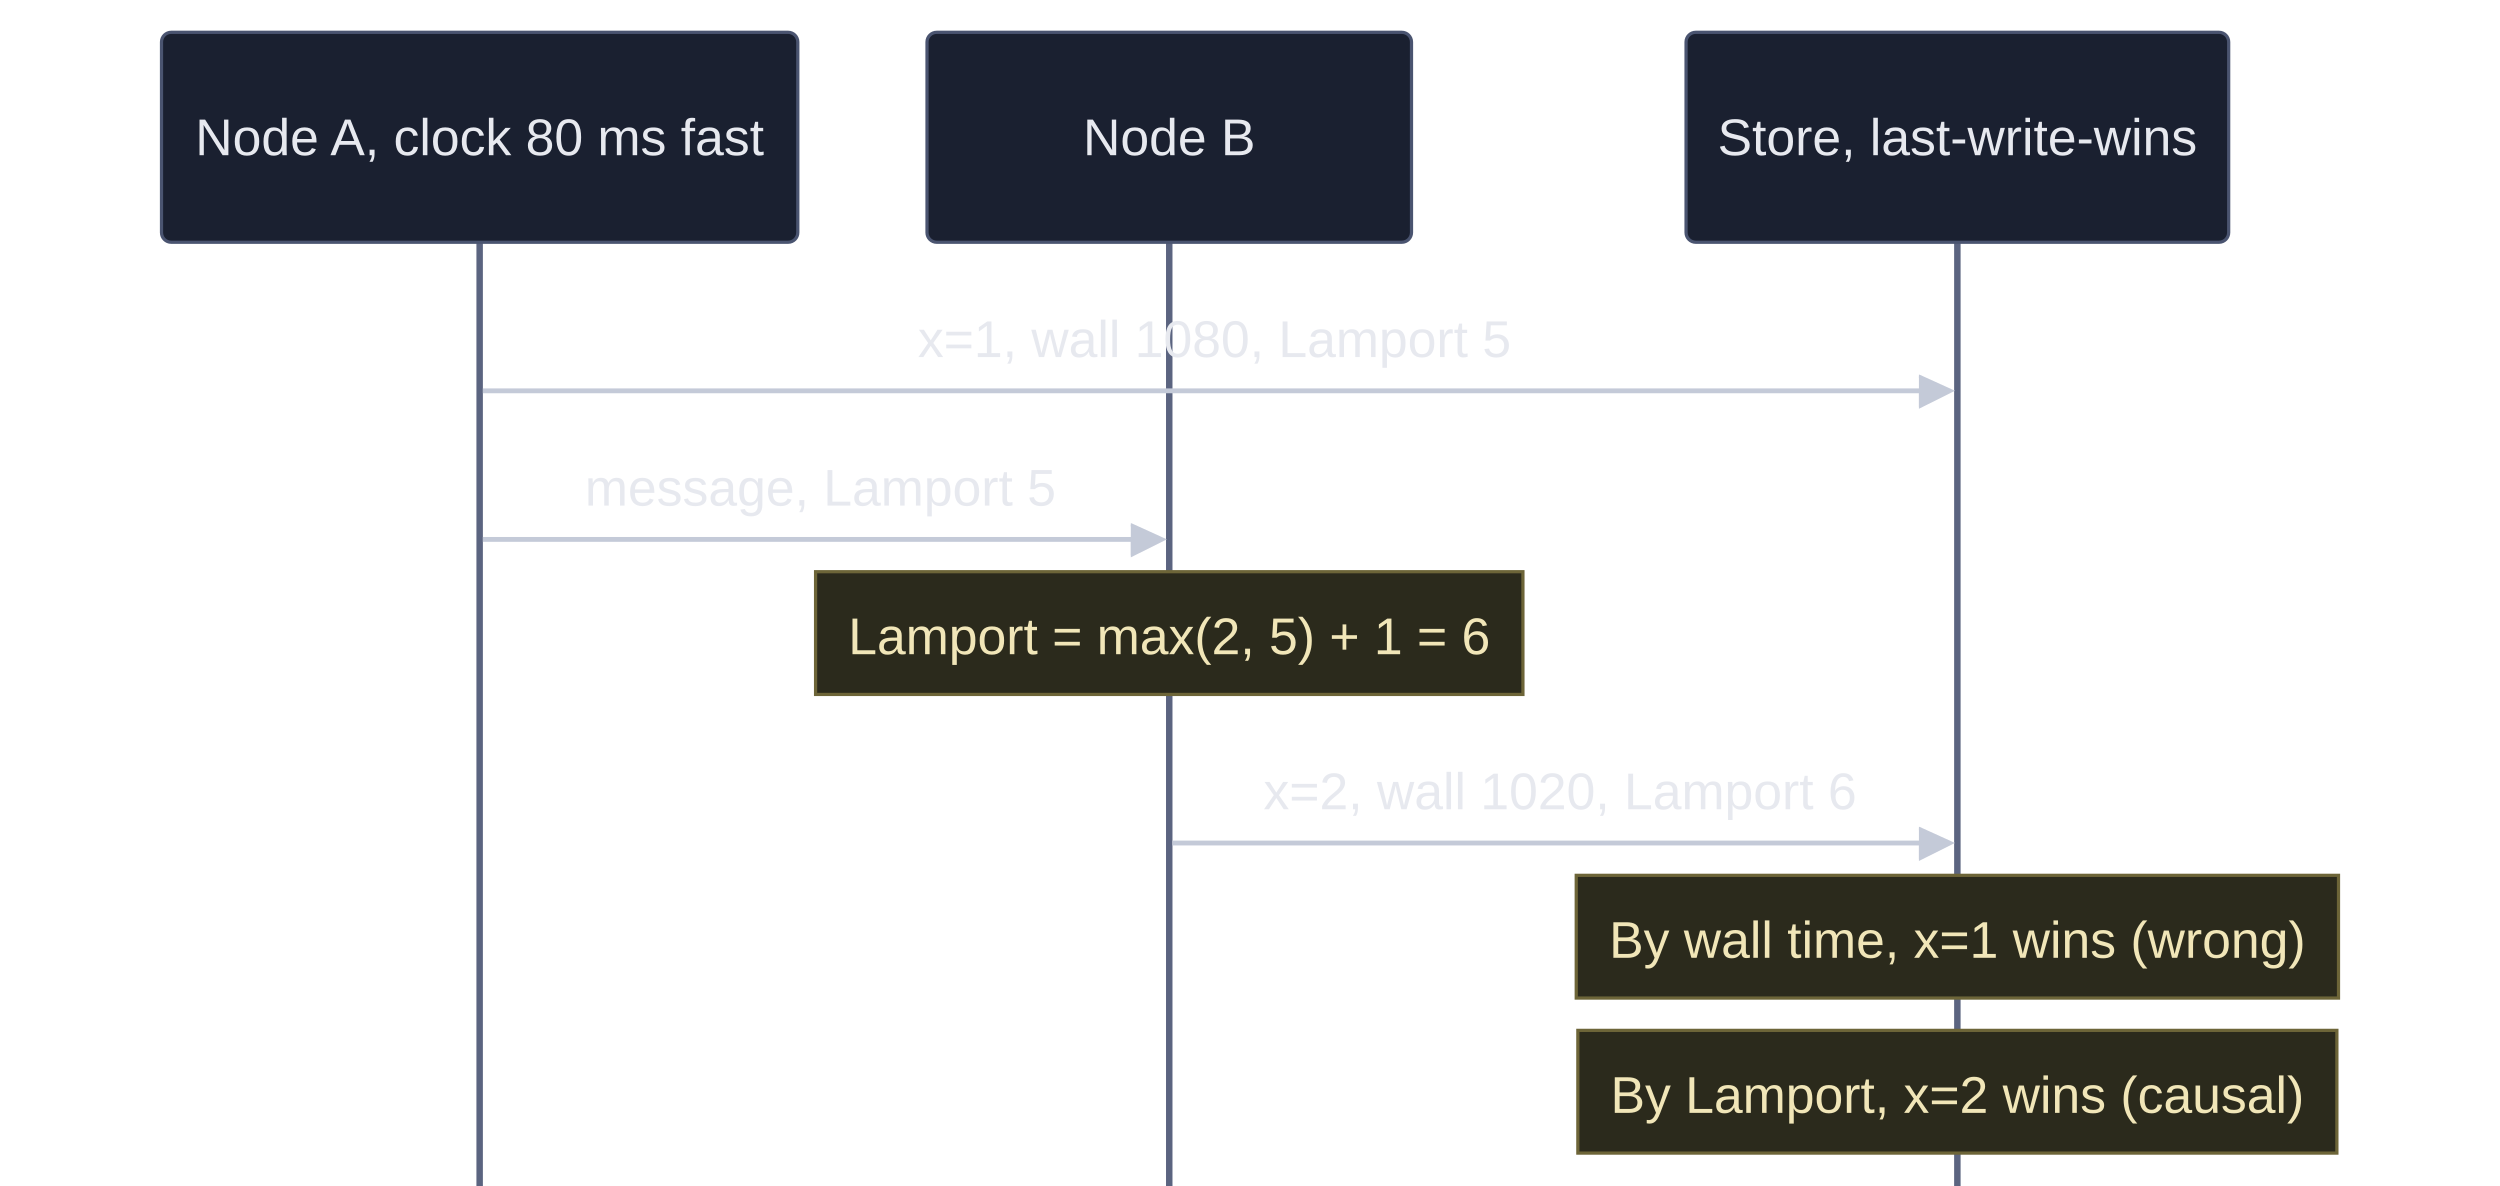
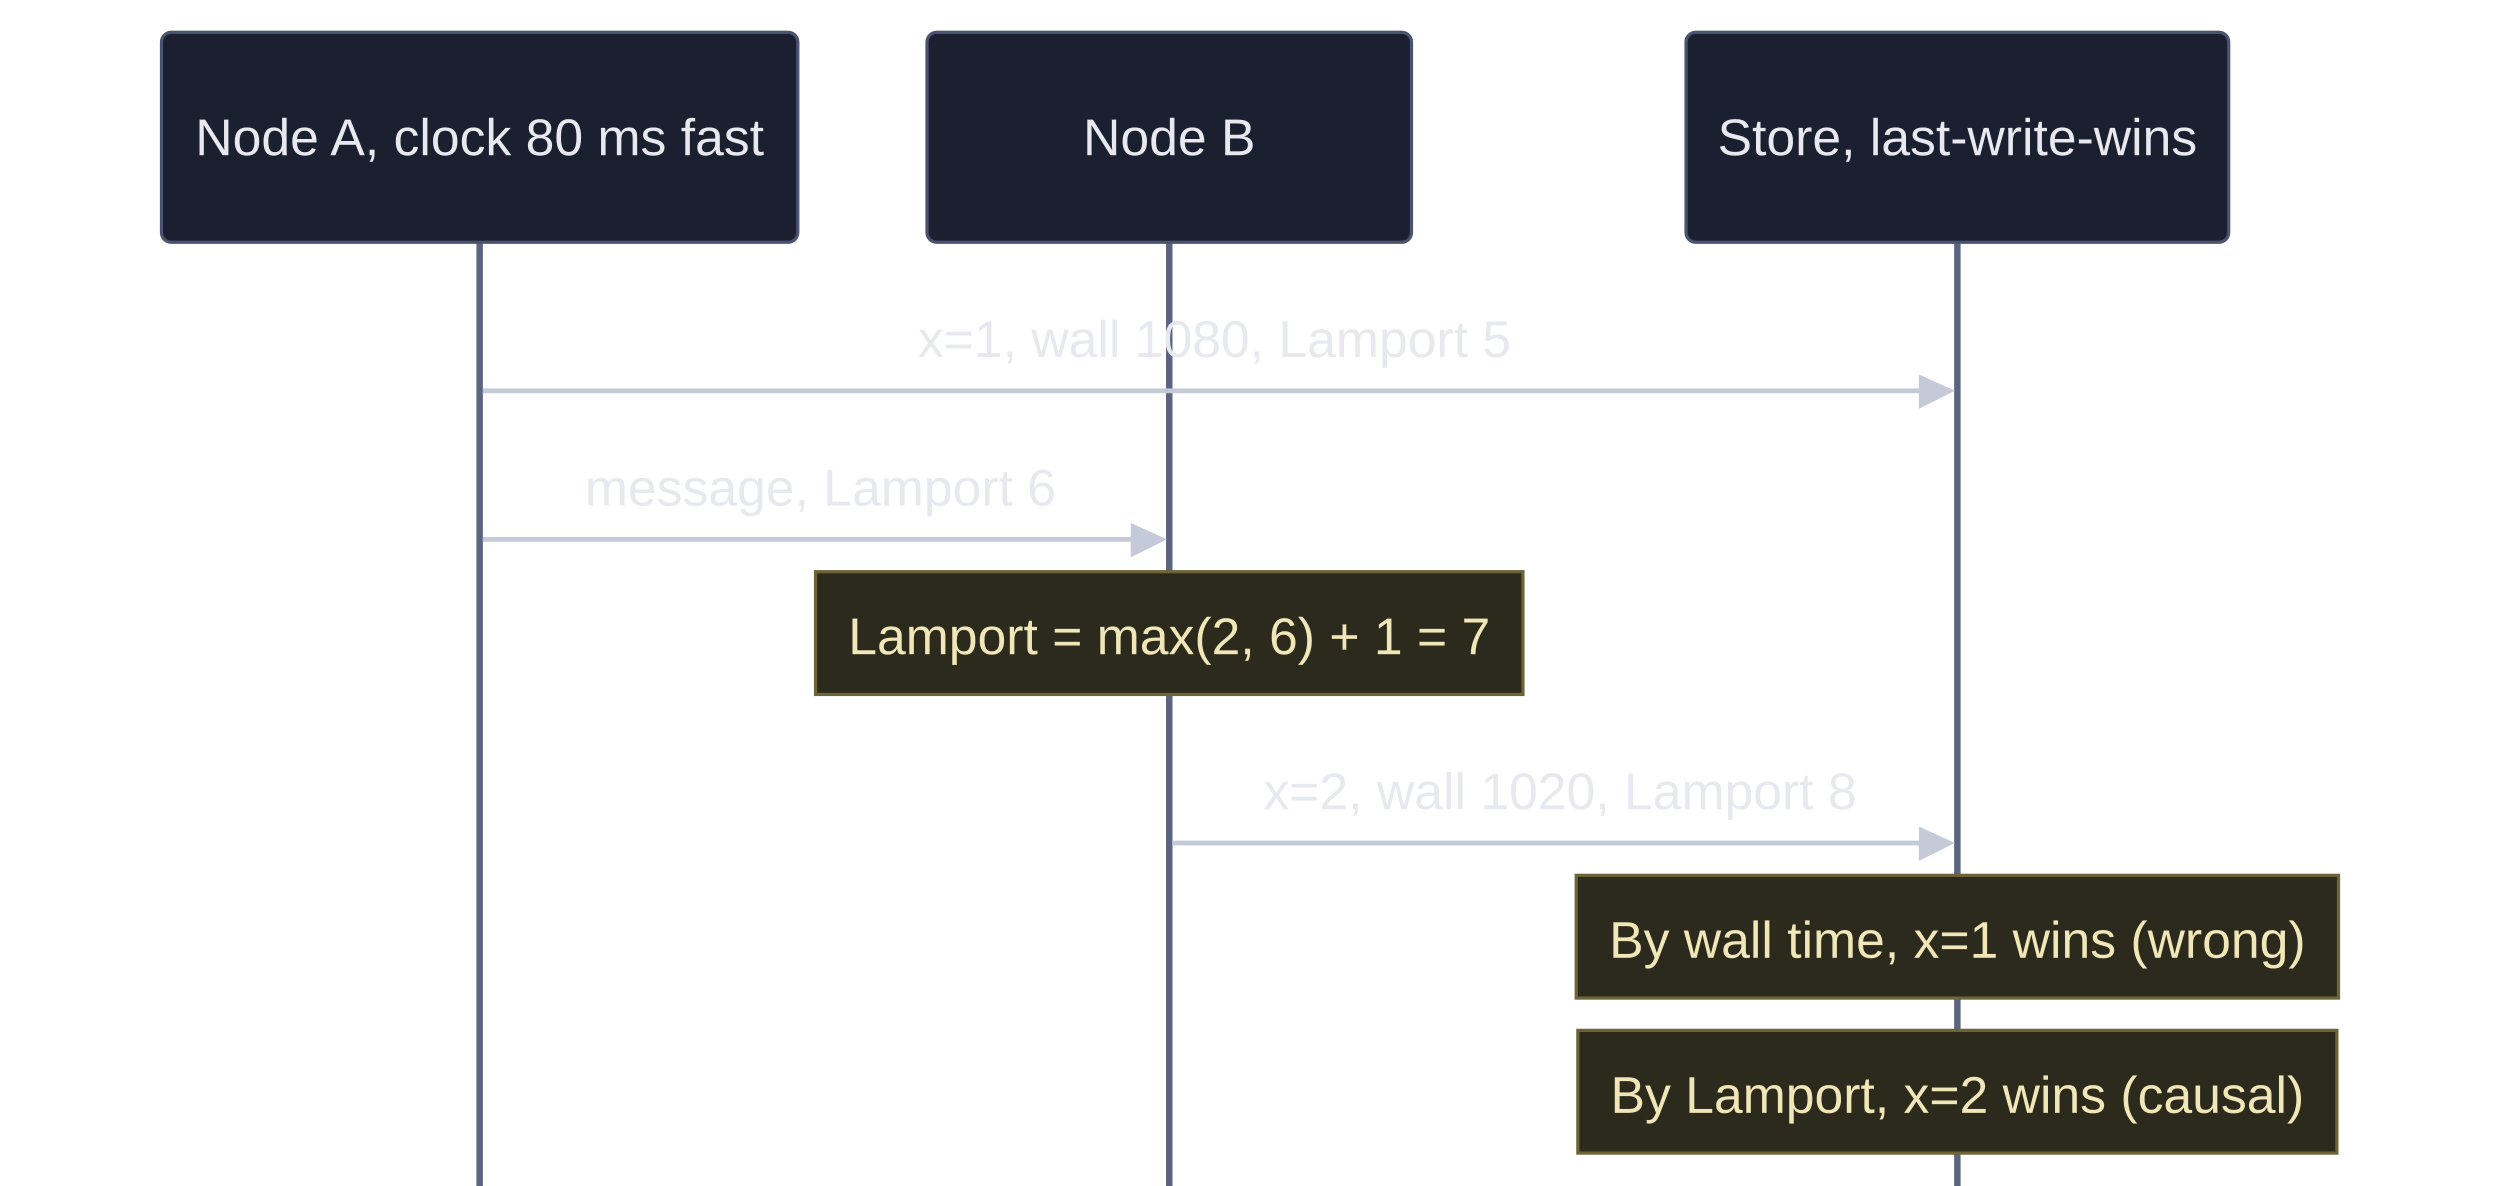
<svg xmlns="http://www.w3.org/2000/svg" aria-hidden="true" focusable="false" id="dg-clocks-ordering-dark" width="100%" style="max-width: 774px;" viewBox="-50 -10 774 367" role="graphics-document document" aria-roledescription="sequence">
  <g>
-     <line id="actor32" x1="556" y1="65" x2="556" y2="2000" class="actor-line 200" stroke-width="0.5px" stroke="#999" name="S" data-et="life-line" data-id="S" />
-     <g id="root-32" data-et="participant" data-type="participant" data-id="S">
+     <line id="actor2" x1="556" y1="65" x2="556" y2="2000" class="actor-line 200" stroke-width="0.5px" stroke="#999" name="S" data-et="life-line" data-id="S" />
+     <g id="root-2" data-et="participant" data-type="participant" data-id="S">
      <rect x="472" y="0" fill="#eaeaea" stroke="#666" width="168" height="65" name="S" rx="3" ry="3" class="actor actor-top" />
      <text x="556" y="32.5" dominant-baseline="central" alignment-baseline="central" class="actor actor-box" style="text-anchor: middle; font-size: 16px; font-weight: 400;">
        <tspan x="556" dy="0">Store, last-write-wins</tspan>
      </text>
    </g>
  </g>
  <g>
-     <line id="actor31" x1="312" y1="65" x2="312" y2="2000" class="actor-line 200" stroke-width="0.5px" stroke="#999" name="B" data-et="life-line" data-id="B" />
-     <g id="root-31" data-et="participant" data-type="participant" data-id="B">
+     <line id="actor1" x1="312" y1="65" x2="312" y2="2000" class="actor-line 200" stroke-width="0.5px" stroke="#999" name="B" data-et="life-line" data-id="B" />
+     <g id="root-1" data-et="participant" data-type="participant" data-id="B">
      <rect x="237" y="0" fill="#eaeaea" stroke="#666" width="150" height="65" name="B" rx="3" ry="3" class="actor actor-top" />
      <text x="312" y="32.5" dominant-baseline="central" alignment-baseline="central" class="actor actor-box" style="text-anchor: middle; font-size: 16px; font-weight: 400;">
        <tspan x="312" dy="0">Node B</tspan>
      </text>
    </g>
  </g>
  <g>
-     <line id="actor30" x1="98.5" y1="65" x2="98.5" y2="2000" class="actor-line 200" stroke-width="0.5px" stroke="#999" name="A" data-et="life-line" data-id="A" />
-     <g id="root-30" data-et="participant" data-type="participant" data-id="A">
+     <line id="actor0" x1="98.5" y1="65" x2="98.5" y2="2000" class="actor-line 200" stroke-width="0.5px" stroke="#999" name="A" data-et="life-line" data-id="A" />
+     <g id="root-0" data-et="participant" data-type="participant" data-id="A">
      <rect x="0" y="0" fill="#eaeaea" stroke="#666" width="197" height="65" name="A" rx="3" ry="3" class="actor actor-top" />
      <text x="98.5" y="32.5" dominant-baseline="central" alignment-baseline="central" class="actor actor-box" style="text-anchor: middle; font-size: 16px; font-weight: 400;">
        <tspan x="98.5" dy="0">Node A, clock 80 ms fast</tspan>
      </text>
    </g>
  </g>
  <style>#dg-clocks-ordering-dark{font-family:Arial,Helvetica,'Liberation Sans',sans-serif;font-size:14px;fill:#e7e9ef;}@keyframes edge-animation-frame{from{stroke-dashoffset:0;}}@keyframes dash{to{stroke-dashoffset:0;}}#dg-clocks-ordering-dark .edge-animation-slow{stroke-dasharray:9,5!important;stroke-dashoffset:900;animation:dash 50s linear infinite;stroke-linecap:round;}#dg-clocks-ordering-dark .edge-animation-fast{stroke-dasharray:9,5!important;stroke-dashoffset:900;animation:dash 20s linear infinite;stroke-linecap:round;}#dg-clocks-ordering-dark .error-icon{fill:#151a27;}#dg-clocks-ordering-dark .error-text{fill:#e7e9ef;stroke:#e7e9ef;}#dg-clocks-ordering-dark .edge-thickness-normal{stroke-width:1px;}#dg-clocks-ordering-dark .edge-thickness-thick{stroke-width:3.5px;}#dg-clocks-ordering-dark .edge-pattern-solid{stroke-dasharray:0;}#dg-clocks-ordering-dark .edge-thickness-invisible{stroke-width:0;fill:none;}#dg-clocks-ordering-dark .edge-pattern-dashed{stroke-dasharray:3;}#dg-clocks-ordering-dark .edge-pattern-dotted{stroke-dasharray:2;}#dg-clocks-ordering-dark .marker{fill:#8a93a8;stroke:#8a93a8;}#dg-clocks-ordering-dark .marker.cross{stroke:#8a93a8;}#dg-clocks-ordering-dark svg{font-family:Arial,Helvetica,'Liberation Sans',sans-serif;font-size:14px;}#dg-clocks-ordering-dark p{margin:0;}#dg-clocks-ordering-dark .actor{stroke:#4a5470;fill:#1a2030;stroke-width:1;}#dg-clocks-ordering-dark rect.actor.outer-path[data-look="neo"]{filter:drop-shadow( 1px 2px 2px rgba(185,185,185,1));}#dg-clocks-ordering-dark rect.note[data-look="neo"]{stroke:#6d6538;fill:#2b2a1c;filter:drop-shadow( 1px 2px 2px rgba(185,185,185,1));}#dg-clocks-ordering-dark text.actor&gt;tspan{fill:#e7e9ef;stroke:none;}#dg-clocks-ordering-dark .actor-line{stroke:#5b6480;}#dg-clocks-ordering-dark .innerArc{stroke-width:1.5;stroke-dasharray:none;}#dg-clocks-ordering-dark .messageLine0{stroke-width:1.5;stroke-dasharray:none;stroke:#c4cad8;}#dg-clocks-ordering-dark .messageLine1{stroke-width:1.5;stroke-dasharray:2,2;stroke:#c4cad8;}#dg-clocks-ordering-dark [id$="-arrowhead"] path{fill:#c4cad8;stroke:#c4cad8;}#dg-clocks-ordering-dark .sequenceNumber{fill:#10141d;}#dg-clocks-ordering-dark [id$="-sequencenumber"]{fill:#c4cad8;}#dg-clocks-ordering-dark [id$="-crosshead"] path{fill:#c4cad8;stroke:#c4cad8;}#dg-clocks-ordering-dark .messageText{fill:#e7e9ef;stroke:none;}#dg-clocks-ordering-dark .labelBox{stroke:#4a5470;fill:#1a2030;filter:none;}#dg-clocks-ordering-dark .labelText,#dg-clocks-ordering-dark .labelText&gt;tspan{fill:#e7e9ef;stroke:none;}#dg-clocks-ordering-dark .loopText,#dg-clocks-ordering-dark .loopText&gt;tspan{fill:#e7e9ef;stroke:none;}#dg-clocks-ordering-dark .sectionTitle,#dg-clocks-ordering-dark .sectionTitle&gt;tspan{fill:#e7e9ef;stroke:none;}#dg-clocks-ordering-dark .loopLine{stroke-width:2px;stroke-dasharray:2,2;stroke:#4a5470;fill:#4a5470;}#dg-clocks-ordering-dark .note{stroke:#6d6538;fill:#2b2a1c;}#dg-clocks-ordering-dark .noteText,#dg-clocks-ordering-dark .noteText&gt;tspan{fill:#f1e6b8;stroke:none;font-weight:normal;}#dg-clocks-ordering-dark .activation0{fill:#283149;stroke:#5b6480;}#dg-clocks-ordering-dark .activation1{fill:#283149;stroke:#5b6480;}#dg-clocks-ordering-dark .activation2{fill:#283149;stroke:#5b6480;}#dg-clocks-ordering-dark .actorPopupMenu{position:absolute;}#dg-clocks-ordering-dark .actorPopupMenuPanel{position:absolute;fill:#1a2030;box-shadow:0px 8px 16px 0px rgba(0,0,0,0.2);filter:drop-shadow(3px 5px 2px rgb(0 0 0 / 0.4));}#dg-clocks-ordering-dark .actor-man circle,#dg-clocks-ordering-dark line{fill:#1a2030;stroke-width:2px;}#dg-clocks-ordering-dark g rect.rect{filter:drop-shadow( 1px 2px 2px rgba(185,185,185,1));stroke:#4a5470;}#dg-clocks-ordering-dark .node .neo-node{stroke:#4a5470;}#dg-clocks-ordering-dark [data-look="neo"].node rect,#dg-clocks-ordering-dark [data-look="neo"].cluster rect,#dg-clocks-ordering-dark [data-look="neo"].node polygon{stroke:url(#dg-clocks-ordering-dark-gradient);filter:drop-shadow( 1px 2px 2px rgba(185,185,185,1));}#dg-clocks-ordering-dark [data-look="neo"].swimlane.cluster rect{filter:none;}#dg-clocks-ordering-dark [data-look="neo"].node path{stroke:url(#dg-clocks-ordering-dark-gradient);stroke-width:1px;}#dg-clocks-ordering-dark [data-look="neo"].node .outer-path{filter:drop-shadow( 1px 2px 2px rgba(185,185,185,1));}#dg-clocks-ordering-dark [data-look="neo"].node .neo-line path{stroke:#4a5470;filter:none;}#dg-clocks-ordering-dark [data-look="neo"].node circle{stroke:url(#dg-clocks-ordering-dark-gradient);filter:drop-shadow( 1px 2px 2px rgba(185,185,185,1));}#dg-clocks-ordering-dark [data-look="neo"].node circle .state-start{fill:#000000;}#dg-clocks-ordering-dark [data-look="neo"].icon-shape .icon{fill:url(#dg-clocks-ordering-dark-gradient);filter:drop-shadow( 1px 2px 2px rgba(185,185,185,1));}#dg-clocks-ordering-dark [data-look="neo"].icon-shape .icon-neo path{stroke:url(#dg-clocks-ordering-dark-gradient);filter:drop-shadow( 1px 2px 2px rgba(185,185,185,1));}#dg-clocks-ordering-dark :root{--mermaid-font-family:"trebuchet ms",verdana,arial,sans-serif;}</style>
  <g />
  <defs>
    <symbol id="dg-clocks-ordering-dark-computer" width="24" height="24">
      <path transform="scale(.5)" d="M2 2v13h20v-13h-20zm18 11h-16v-9h16v9zm-10.228 6l.466-1h3.524l.467 1h-4.457zm14.228 3h-24l2-6h2.104l-1.33 4h18.45l-1.297-4h2.073l2 6zm-5-10h-14v-7h14v7z" />
    </symbol>
  </defs>
  <defs>
    <symbol id="dg-clocks-ordering-dark-database" fill-rule="evenodd" clip-rule="evenodd">
      <path transform="scale(.5)" d="M12.258.001l.256.004.255.005.253.008.251.01.249.012.247.015.246.016.242.019.241.02.239.023.236.024.233.027.231.028.229.031.225.032.223.034.22.036.217.038.214.04.211.041.208.043.205.045.201.046.198.048.194.05.191.051.187.053.183.054.18.056.175.057.172.059.168.06.163.061.16.063.155.064.15.066.074.033.073.033.071.034.07.034.069.035.068.035.067.035.066.035.064.036.064.036.062.036.06.036.06.037.058.037.058.037.055.038.055.038.053.038.052.038.051.039.05.039.048.039.047.039.045.04.044.04.043.04.041.04.04.041.039.041.037.041.036.041.034.041.033.042.032.042.03.042.029.042.027.042.026.043.024.043.023.043.021.043.02.043.018.044.017.043.015.044.013.044.012.044.011.045.009.044.007.045.006.045.004.045.002.045.001.045v17l-.001.045-.002.045-.004.045-.006.045-.007.045-.009.044-.011.045-.012.044-.013.044-.015.044-.017.043-.018.044-.02.043-.021.043-.023.043-.024.043-.026.043-.027.042-.029.042-.03.042-.032.042-.033.042-.034.041-.036.041-.037.041-.039.041-.04.041-.041.04-.043.04-.044.04-.045.04-.047.039-.048.039-.05.039-.051.039-.052.038-.053.038-.055.038-.055.038-.058.037-.058.037-.06.037-.06.036-.062.036-.064.036-.064.036-.066.035-.067.035-.068.035-.069.035-.07.034-.071.034-.073.033-.074.033-.15.066-.155.064-.16.063-.163.061-.168.06-.172.059-.175.057-.18.056-.183.054-.187.053-.191.051-.194.05-.198.048-.201.046-.205.045-.208.043-.211.041-.214.04-.217.038-.22.036-.223.034-.225.032-.229.031-.231.028-.233.027-.236.024-.239.023-.241.02-.242.019-.246.016-.247.015-.249.012-.251.01-.253.008-.255.005-.256.004-.258.001-.258-.001-.256-.004-.255-.005-.253-.008-.251-.01-.249-.012-.247-.015-.245-.016-.243-.019-.241-.02-.238-.023-.236-.024-.234-.027-.231-.028-.228-.031-.226-.032-.223-.034-.22-.036-.217-.038-.214-.04-.211-.041-.208-.043-.204-.045-.201-.046-.198-.048-.195-.05-.19-.051-.187-.053-.184-.054-.179-.056-.176-.057-.172-.059-.167-.06-.164-.061-.159-.063-.155-.064-.151-.066-.074-.033-.072-.033-.072-.034-.07-.034-.069-.035-.068-.035-.067-.035-.066-.035-.064-.036-.063-.036-.062-.036-.061-.036-.06-.037-.058-.037-.057-.037-.056-.038-.055-.038-.053-.038-.052-.038-.051-.039-.049-.039-.049-.039-.046-.039-.046-.04-.044-.04-.043-.04-.041-.04-.04-.041-.039-.041-.037-.041-.036-.041-.034-.041-.033-.042-.032-.042-.03-.042-.029-.042-.027-.042-.026-.043-.024-.043-.023-.043-.021-.043-.02-.043-.018-.044-.017-.043-.015-.044-.013-.044-.012-.044-.011-.045-.009-.044-.007-.045-.006-.045-.004-.045-.002-.045-.001-.045v-17l.001-.045.002-.045.004-.045.006-.045.007-.045.009-.044.011-.045.012-.044.013-.044.015-.044.017-.043.018-.044.02-.043.021-.043.023-.043.024-.043.026-.043.027-.042.029-.042.03-.042.032-.042.033-.042.034-.041.036-.041.037-.041.039-.041.04-.041.041-.04.043-.04.044-.04.046-.04.046-.039.049-.039.049-.039.051-.039.052-.038.053-.038.055-.038.056-.038.057-.037.058-.037.06-.037.061-.036.062-.036.063-.036.064-.036.066-.035.067-.035.068-.035.069-.035.07-.034.072-.034.072-.033.074-.033.151-.066.155-.064.159-.063.164-.061.167-.06.172-.059.176-.057.179-.056.184-.054.187-.053.19-.051.195-.05.198-.048.201-.046.204-.045.208-.043.211-.041.214-.04.217-.038.22-.036.223-.034.226-.032.228-.031.231-.028.234-.027.236-.024.238-.023.241-.02.243-.019.245-.016.247-.015.249-.012.251-.01.253-.008.255-.005.256-.004.258-.001.258.001zm-9.258 20.499v.01l.001.021.003.021.004.022.005.021.006.022.007.022.009.023.01.022.011.023.012.023.013.023.015.023.016.024.017.023.018.024.019.024.021.024.022.025.023.024.024.025.052.049.056.05.061.051.066.051.07.051.075.051.079.052.084.052.088.052.092.052.097.052.102.051.105.052.11.052.114.051.119.051.123.051.127.05.131.05.135.05.139.048.144.049.147.047.152.047.155.047.16.045.163.045.167.043.171.043.176.041.178.041.183.039.187.039.19.037.194.035.197.035.202.033.204.031.209.03.212.029.216.027.219.025.222.024.226.021.23.02.233.018.236.016.24.015.243.012.246.01.249.008.253.005.256.004.259.001.26-.001.257-.004.254-.005.25-.008.247-.011.244-.012.241-.014.237-.016.233-.018.231-.021.226-.021.224-.024.22-.026.216-.027.212-.028.21-.031.205-.031.202-.034.198-.034.194-.036.191-.037.187-.039.183-.04.179-.04.175-.042.172-.043.168-.044.163-.045.16-.046.155-.046.152-.047.148-.048.143-.049.139-.049.136-.05.131-.05.126-.05.123-.051.118-.052.114-.051.11-.052.106-.052.101-.052.096-.052.092-.052.088-.053.083-.051.079-.052.074-.052.07-.051.065-.051.06-.051.056-.05.051-.05.023-.024.023-.025.021-.024.02-.024.019-.024.018-.024.017-.024.015-.023.014-.024.013-.023.012-.023.01-.023.01-.022.008-.022.006-.022.006-.022.004-.022.004-.021.001-.021.001-.021v-4.127l-.077.055-.08.053-.083.054-.085.053-.087.052-.09.052-.093.051-.095.05-.097.05-.1.049-.102.049-.105.048-.106.047-.109.047-.111.046-.114.045-.115.045-.118.044-.12.043-.122.042-.124.042-.126.041-.128.04-.13.04-.132.038-.134.038-.135.037-.138.037-.139.035-.142.035-.143.034-.144.033-.147.032-.148.031-.15.03-.151.03-.153.029-.154.027-.156.027-.158.026-.159.025-.161.024-.162.023-.163.022-.165.021-.166.02-.167.019-.169.018-.169.017-.171.016-.173.015-.173.014-.175.013-.175.012-.177.011-.178.01-.179.008-.179.008-.181.006-.182.005-.182.004-.184.003-.184.002h-.37l-.184-.002-.184-.003-.182-.004-.182-.005-.181-.006-.179-.008-.179-.008-.178-.01-.176-.011-.176-.012-.175-.013-.173-.014-.172-.015-.171-.016-.17-.017-.169-.018-.167-.019-.166-.02-.165-.021-.163-.022-.162-.023-.161-.024-.159-.025-.157-.026-.156-.027-.155-.027-.153-.029-.151-.03-.15-.03-.148-.031-.146-.032-.145-.033-.143-.034-.141-.035-.14-.035-.137-.037-.136-.037-.134-.038-.132-.038-.13-.04-.128-.04-.126-.041-.124-.042-.122-.042-.12-.044-.117-.043-.116-.045-.113-.045-.112-.046-.109-.047-.106-.047-.105-.048-.102-.049-.1-.049-.097-.05-.095-.05-.093-.052-.09-.051-.087-.052-.085-.053-.083-.054-.08-.054-.077-.054v4.127zm0-5.654v.011l.001.021.003.021.004.021.005.022.006.022.007.022.009.022.01.022.011.023.012.023.013.023.015.024.016.023.017.024.018.024.019.024.021.024.022.024.023.025.024.024.052.05.056.05.061.05.066.051.07.051.075.052.079.051.084.052.088.052.092.052.097.052.102.052.105.052.11.051.114.051.119.052.123.05.127.051.131.05.135.049.139.049.144.048.147.048.152.047.155.046.16.045.163.045.167.044.171.042.176.042.178.04.183.04.187.038.19.037.194.036.197.034.202.033.204.032.209.03.212.028.216.027.219.025.222.024.226.022.23.02.233.018.236.016.24.014.243.012.246.01.249.008.253.006.256.003.259.001.26-.001.257-.003.254-.006.25-.008.247-.01.244-.012.241-.015.237-.016.233-.018.231-.02.226-.022.224-.024.22-.025.216-.027.212-.029.21-.03.205-.032.202-.033.198-.035.194-.036.191-.037.187-.039.183-.039.179-.041.175-.042.172-.043.168-.044.163-.045.16-.045.155-.047.152-.047.148-.048.143-.048.139-.05.136-.049.131-.05.126-.051.123-.051.118-.051.114-.052.11-.052.106-.052.101-.052.096-.052.092-.052.088-.052.083-.052.079-.052.074-.051.07-.052.065-.051.06-.05.056-.051.051-.049.023-.025.023-.024.021-.025.02-.024.019-.024.018-.024.017-.024.015-.023.014-.023.013-.024.012-.022.01-.023.01-.023.008-.022.006-.022.006-.022.004-.021.004-.022.001-.021.001-.021v-4.139l-.077.054-.08.054-.083.054-.085.052-.087.053-.09.051-.093.051-.095.051-.097.05-.1.049-.102.049-.105.048-.106.047-.109.047-.111.046-.114.045-.115.044-.118.044-.12.044-.122.042-.124.042-.126.041-.128.04-.13.039-.132.039-.134.038-.135.037-.138.036-.139.036-.142.035-.143.033-.144.033-.147.033-.148.031-.15.03-.151.03-.153.028-.154.028-.156.027-.158.026-.159.025-.161.024-.162.023-.163.022-.165.021-.166.02-.167.019-.169.018-.169.017-.171.016-.173.015-.173.014-.175.013-.175.012-.177.011-.178.009-.179.009-.179.007-.181.007-.182.005-.182.004-.184.003-.184.002h-.37l-.184-.002-.184-.003-.182-.004-.182-.005-.181-.007-.179-.007-.179-.009-.178-.009-.176-.011-.176-.012-.175-.013-.173-.014-.172-.015-.171-.016-.17-.017-.169-.018-.167-.019-.166-.02-.165-.021-.163-.022-.162-.023-.161-.024-.159-.025-.157-.026-.156-.027-.155-.028-.153-.028-.151-.03-.15-.03-.148-.031-.146-.033-.145-.033-.143-.033-.141-.035-.14-.036-.137-.036-.136-.037-.134-.038-.132-.039-.13-.039-.128-.04-.126-.041-.124-.042-.122-.043-.12-.043-.117-.044-.116-.044-.113-.046-.112-.046-.109-.046-.106-.047-.105-.048-.102-.049-.1-.049-.097-.05-.095-.051-.093-.051-.09-.051-.087-.053-.085-.052-.083-.054-.08-.054-.077-.054v4.139zm0-5.666v.011l.001.02.003.022.004.021.005.022.006.021.007.022.009.023.01.022.011.023.012.023.013.023.015.023.016.024.017.024.018.023.019.024.021.025.022.024.023.024.024.025.052.05.056.05.061.05.066.051.07.051.075.052.079.051.084.052.088.052.092.052.097.052.102.052.105.051.11.052.114.051.119.051.123.051.127.05.131.05.135.05.139.049.144.048.147.048.152.047.155.046.16.045.163.045.167.043.171.043.176.042.178.04.183.04.187.038.19.037.194.036.197.034.202.033.204.032.209.03.212.028.216.027.219.025.222.024.226.021.23.02.233.018.236.017.24.014.243.012.246.01.249.008.253.006.256.003.259.001.26-.001.257-.003.254-.006.25-.008.247-.01.244-.013.241-.014.237-.016.233-.018.231-.02.226-.022.224-.024.22-.025.216-.027.212-.029.21-.03.205-.032.202-.033.198-.035.194-.036.191-.037.187-.039.183-.039.179-.041.175-.042.172-.043.168-.044.163-.045.16-.045.155-.047.152-.047.148-.048.143-.049.139-.049.136-.049.131-.051.126-.05.123-.051.118-.052.114-.051.11-.052.106-.052.101-.052.096-.052.092-.052.088-.052.083-.052.079-.052.074-.052.07-.051.065-.051.06-.051.056-.05.051-.049.023-.025.023-.025.021-.024.02-.024.019-.024.018-.024.017-.024.015-.023.014-.024.013-.023.012-.023.01-.022.01-.023.008-.022.006-.022.006-.022.004-.022.004-.021.001-.021.001-.021v-4.153l-.077.054-.08.054-.083.053-.085.053-.087.053-.09.051-.093.051-.095.051-.097.05-.1.049-.102.048-.105.048-.106.048-.109.046-.111.046-.114.046-.115.044-.118.044-.12.043-.122.043-.124.042-.126.041-.128.04-.13.039-.132.039-.134.038-.135.037-.138.036-.139.036-.142.034-.143.034-.144.033-.147.032-.148.032-.15.03-.151.03-.153.028-.154.028-.156.027-.158.026-.159.024-.161.024-.162.023-.163.023-.165.021-.166.02-.167.019-.169.018-.169.017-.171.016-.173.015-.173.014-.175.013-.175.012-.177.01-.178.01-.179.009-.179.007-.181.006-.182.006-.182.004-.184.003-.184.001-.185.001-.185-.001-.184-.001-.184-.003-.182-.004-.182-.006-.181-.006-.179-.007-.179-.009-.178-.01-.176-.01-.176-.012-.175-.013-.173-.014-.172-.015-.171-.016-.17-.017-.169-.018-.167-.019-.166-.02-.165-.021-.163-.023-.162-.023-.161-.024-.159-.024-.157-.026-.156-.027-.155-.028-.153-.028-.151-.03-.15-.03-.148-.032-.146-.032-.145-.033-.143-.034-.141-.034-.14-.036-.137-.036-.136-.037-.134-.038-.132-.039-.13-.039-.128-.041-.126-.041-.124-.041-.122-.043-.12-.043-.117-.044-.116-.044-.113-.046-.112-.046-.109-.046-.106-.048-.105-.048-.102-.048-.1-.05-.097-.049-.095-.051-.093-.051-.09-.052-.087-.052-.085-.053-.083-.053-.08-.054-.077-.054v4.153zm8.74-8.179l-.257.004-.254.005-.25.008-.247.011-.244.012-.241.014-.237.016-.233.018-.231.021-.226.022-.224.023-.22.026-.216.027-.212.028-.21.031-.205.032-.202.033-.198.034-.194.036-.191.038-.187.038-.183.04-.179.041-.175.042-.172.043-.168.043-.163.045-.16.046-.155.046-.152.048-.148.048-.143.048-.139.049-.136.05-.131.05-.126.051-.123.051-.118.051-.114.052-.11.052-.106.052-.101.052-.096.052-.092.052-.088.052-.083.052-.079.052-.074.051-.07.052-.065.051-.06.05-.056.05-.051.05-.023.025-.023.024-.021.024-.02.025-.019.024-.018.024-.017.023-.015.024-.014.023-.013.023-.012.023-.01.023-.01.022-.008.022-.006.023-.006.021-.004.022-.004.021-.001.021-.001.021.001.021.001.021.004.021.004.022.006.021.006.023.008.022.01.022.01.023.012.023.013.023.014.023.015.024.017.023.018.024.019.024.02.025.021.024.023.024.023.025.051.05.056.05.06.05.065.051.07.052.074.051.079.052.083.052.088.052.092.052.096.052.101.052.106.052.11.052.114.052.118.051.123.051.126.051.131.05.136.05.139.049.143.048.148.048.152.048.155.046.16.046.163.045.168.043.172.043.175.042.179.041.183.04.187.038.191.038.194.036.198.034.202.033.205.032.21.031.212.028.216.027.22.026.224.023.226.022.231.021.233.018.237.016.241.014.244.012.247.011.25.008.254.005.257.004.26.001.26-.001.257-.004.254-.005.25-.008.247-.011.244-.012.241-.014.237-.016.233-.018.231-.021.226-.022.224-.023.22-.026.216-.027.212-.028.21-.031.205-.032.202-.033.198-.034.194-.036.191-.038.187-.038.183-.04.179-.041.175-.042.172-.043.168-.043.163-.045.16-.046.155-.046.152-.048.148-.048.143-.048.139-.049.136-.05.131-.05.126-.051.123-.051.118-.051.114-.052.11-.052.106-.052.101-.052.096-.052.092-.052.088-.052.083-.052.079-.052.074-.051.07-.052.065-.051.06-.05.056-.05.051-.05.023-.025.023-.024.021-.024.02-.025.019-.024.018-.024.017-.023.015-.024.014-.023.013-.023.012-.023.01-.023.01-.022.008-.022.006-.023.006-.021.004-.022.004-.021.001-.021.001-.021-.001-.021-.001-.021-.004-.021-.004-.022-.006-.021-.006-.023-.008-.022-.01-.022-.01-.023-.012-.023-.013-.023-.014-.023-.015-.024-.017-.023-.018-.024-.019-.024-.02-.025-.021-.024-.023-.024-.023-.025-.051-.05-.056-.05-.06-.05-.065-.051-.07-.052-.074-.051-.079-.052-.083-.052-.088-.052-.092-.052-.096-.052-.101-.052-.106-.052-.11-.052-.114-.052-.118-.051-.123-.051-.126-.051-.131-.05-.136-.05-.139-.049-.143-.048-.148-.048-.152-.048-.155-.046-.16-.046-.163-.045-.168-.043-.172-.043-.175-.042-.179-.041-.183-.04-.187-.038-.191-.038-.194-.036-.198-.034-.202-.033-.205-.032-.21-.031-.212-.028-.216-.027-.22-.026-.224-.023-.226-.022-.231-.021-.233-.018-.237-.016-.241-.014-.244-.012-.247-.011-.25-.008-.254-.005-.257-.004-.26-.001-.26.001z" />
    </symbol>
  </defs>
  <defs>
    <symbol id="dg-clocks-ordering-dark-clock" width="24" height="24">
      <path transform="scale(.5)" d="M12 2c5.514 0 10 4.486 10 10s-4.486 10-10 10-10-4.486-10-10 4.486-10 10-10zm0-2c-6.627 0-12 5.373-12 12s5.373 12 12 12 12-5.373 12-12-5.373-12-12-12zm5.848 12.459c.202.038.202.333.001.372-1.907.361-6.045 1.111-6.547 1.111-.719 0-1.301-.582-1.301-1.301 0-.512.77-5.447 1.125-7.445.034-.192.312-.181.343.014l.985 6.238 5.394 1.011z" />
    </symbol>
  </defs>
  <defs>
    <marker id="dg-clocks-ordering-dark-arrowhead" refX="7.9" refY="5" markerUnits="userSpaceOnUse" markerWidth="12" markerHeight="12" orient="auto-start-reverse">
      <path d="M -1 0 L 10 5 L 0 10 z" />
    </marker>
  </defs>
  <defs>
    <marker id="dg-clocks-ordering-dark-crosshead" markerWidth="15" markerHeight="8" orient="auto" refX="4" refY="4.5">
      <path fill="none" stroke="#000000" stroke-width="1pt" d="M 1,2 L 6,7 M 6,2 L 1,7" style="stroke-dasharray: 0, 0;" />
    </marker>
  </defs>
  <defs>
    <marker id="dg-clocks-ordering-dark-filled-head" refX="15.5" refY="7" markerWidth="20" markerHeight="28" orient="auto">
      <path d="M 18,7 L9,13 L14,7 L9,1 Z" />
    </marker>
  </defs>
  <defs>
    <marker id="dg-clocks-ordering-dark-sequencenumber" refX="15" refY="15" markerWidth="60" markerHeight="40" orient="auto">
      <circle cx="15" cy="15" r="6" />
    </marker>
  </defs>
  <defs>
    <marker id="dg-clocks-ordering-dark-solidTopArrowHead" refX="7.9" refY="7.25" markerUnits="userSpaceOnUse" markerWidth="12" markerHeight="12" orient="auto-start-reverse">
      <path d="M 0 0 L 10 8 L 0 8 z" />
    </marker>
  </defs>
  <defs>
    <marker id="dg-clocks-ordering-dark-solidBottomArrowHead" refX="7.9" refY="0.75" markerUnits="userSpaceOnUse" markerWidth="12" markerHeight="12" orient="auto-start-reverse">
      <path d="M 0 0 L 10 0 L 0 8 z" />
    </marker>
  </defs>
  <defs>
    <marker id="dg-clocks-ordering-dark-stickTopArrowHead" refX="7.5" refY="7" markerUnits="userSpaceOnUse" markerWidth="12" markerHeight="12" orient="auto-start-reverse">
      <path d="M 0 0 L 7 7" stroke="black" stroke-width="1.5" fill="none" />
    </marker>
  </defs>
  <defs>
    <marker id="dg-clocks-ordering-dark-stickBottomArrowHead" refX="7.5" refY="0" markerUnits="userSpaceOnUse" markerWidth="12" markerHeight="12" orient="auto-start-reverse">
      <path d="M 0 7 L 7 0" stroke="black" stroke-width="1.5" fill="none" />
    </marker>
  </defs>
  <g data-et="note" data-id="i2">
    <rect x="202.5" y="167" fill="#EDF2AE" stroke="#666" width="219" height="38" class="note" />
    <text x="312" y="172" text-anchor="middle" dominant-baseline="middle" alignment-baseline="middle" class="noteText" dy="1em" style="font-size: 16px; font-weight: 400;">
-       <tspan x="312">Lamport = max(2, 5) + 1 = 6</tspan>
+       <tspan x="312">Lamport = max(2, 6) + 1 = 7</tspan>
    </text>
  </g>
  <g data-et="note" data-id="i4">
    <rect x="438" y="261" fill="#EDF2AE" stroke="#666" width="236" height="38" class="note" />
    <text x="556" y="266" text-anchor="middle" dominant-baseline="middle" alignment-baseline="middle" class="noteText" dy="1em" style="font-size: 16px; font-weight: 400;">
      <tspan x="556">By wall time, x=1 wins (wrong)</tspan>
    </text>
  </g>
  <g data-et="note" data-id="i5">
    <rect x="438.5" y="309" fill="#EDF2AE" stroke="#666" width="235" height="38" class="note" />
    <text x="556" y="314" text-anchor="middle" dominant-baseline="middle" alignment-baseline="middle" class="noteText" dy="1em" style="font-size: 16px; font-weight: 400;">
      <tspan x="556">By Lamport, x=2 wins (causal)</tspan>
    </text>
  </g>
  <text x="326" y="80" text-anchor="middle" dominant-baseline="middle" alignment-baseline="middle" class="messageText" dy="1em" style="font-size: 16px; font-weight: 400;">x=1, wall 1080, Lamport 5</text>
  <line x1="99.5" y1="111" x2="552" y2="111" class="messageLine0" data-et="message" data-id="i0" data-from="A" data-to="S" stroke-width="2" stroke="none" marker-end="url(#dg-clocks-ordering-dark-arrowhead)" style="fill: none;" />
-   <text x="204" y="126" text-anchor="middle" dominant-baseline="middle" alignment-baseline="middle" class="messageText" dy="1em" style="font-size: 16px; font-weight: 400;">message, Lamport 5</text>
+   <text x="204" y="126" text-anchor="middle" dominant-baseline="middle" alignment-baseline="middle" class="messageText" dy="1em" style="font-size: 16px; font-weight: 400;">message, Lamport 6</text>
  <line x1="99.5" y1="157" x2="308" y2="157" class="messageLine0" data-et="message" data-id="i1" data-from="A" data-to="B" stroke-width="2" stroke="none" marker-end="url(#dg-clocks-ordering-dark-arrowhead)" style="fill: none;" />
-   <text x="433" y="220" text-anchor="middle" dominant-baseline="middle" alignment-baseline="middle" class="messageText" dy="1em" style="font-size: 16px; font-weight: 400;">x=2, wall 1020, Lamport 6</text>
+   <text x="433" y="220" text-anchor="middle" dominant-baseline="middle" alignment-baseline="middle" class="messageText" dy="1em" style="font-size: 16px; font-weight: 400;">x=2, wall 1020, Lamport 8</text>
  <line x1="313" y1="251" x2="552" y2="251" class="messageLine0" data-et="message" data-id="i3" data-from="B" data-to="S" stroke-width="2" stroke="none" marker-end="url(#dg-clocks-ordering-dark-arrowhead)" style="fill: none;" />
</svg>
